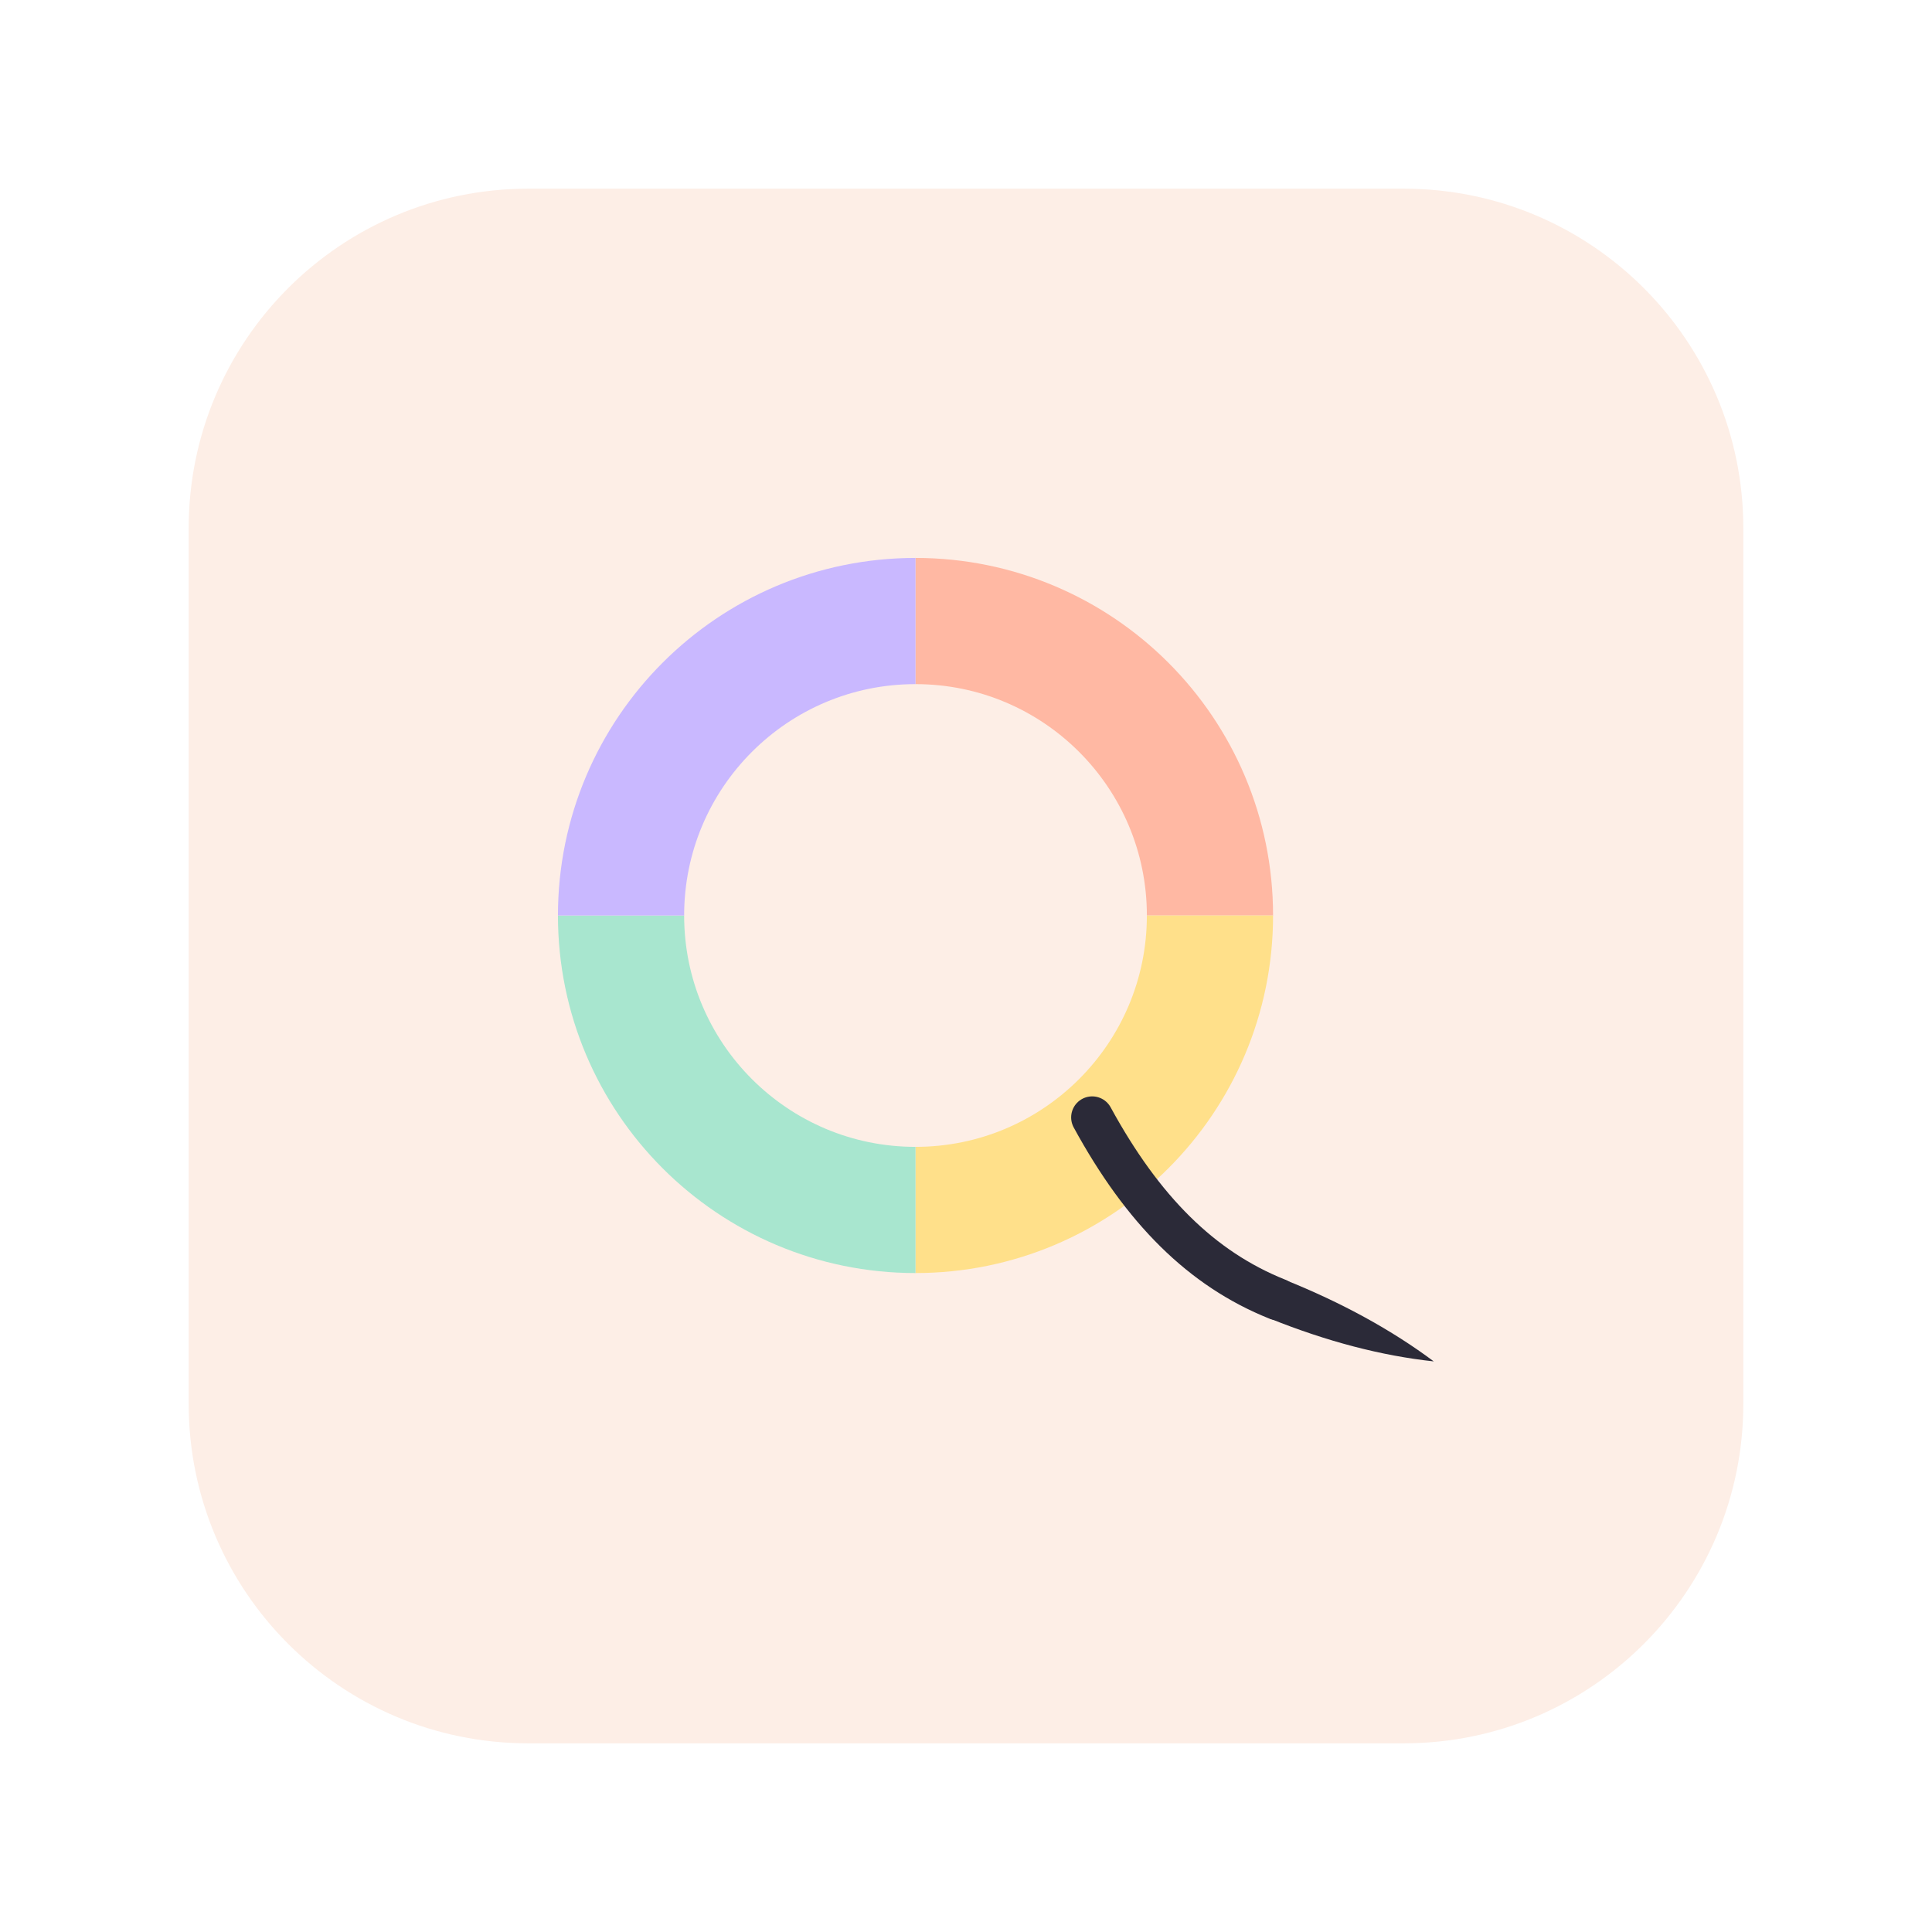
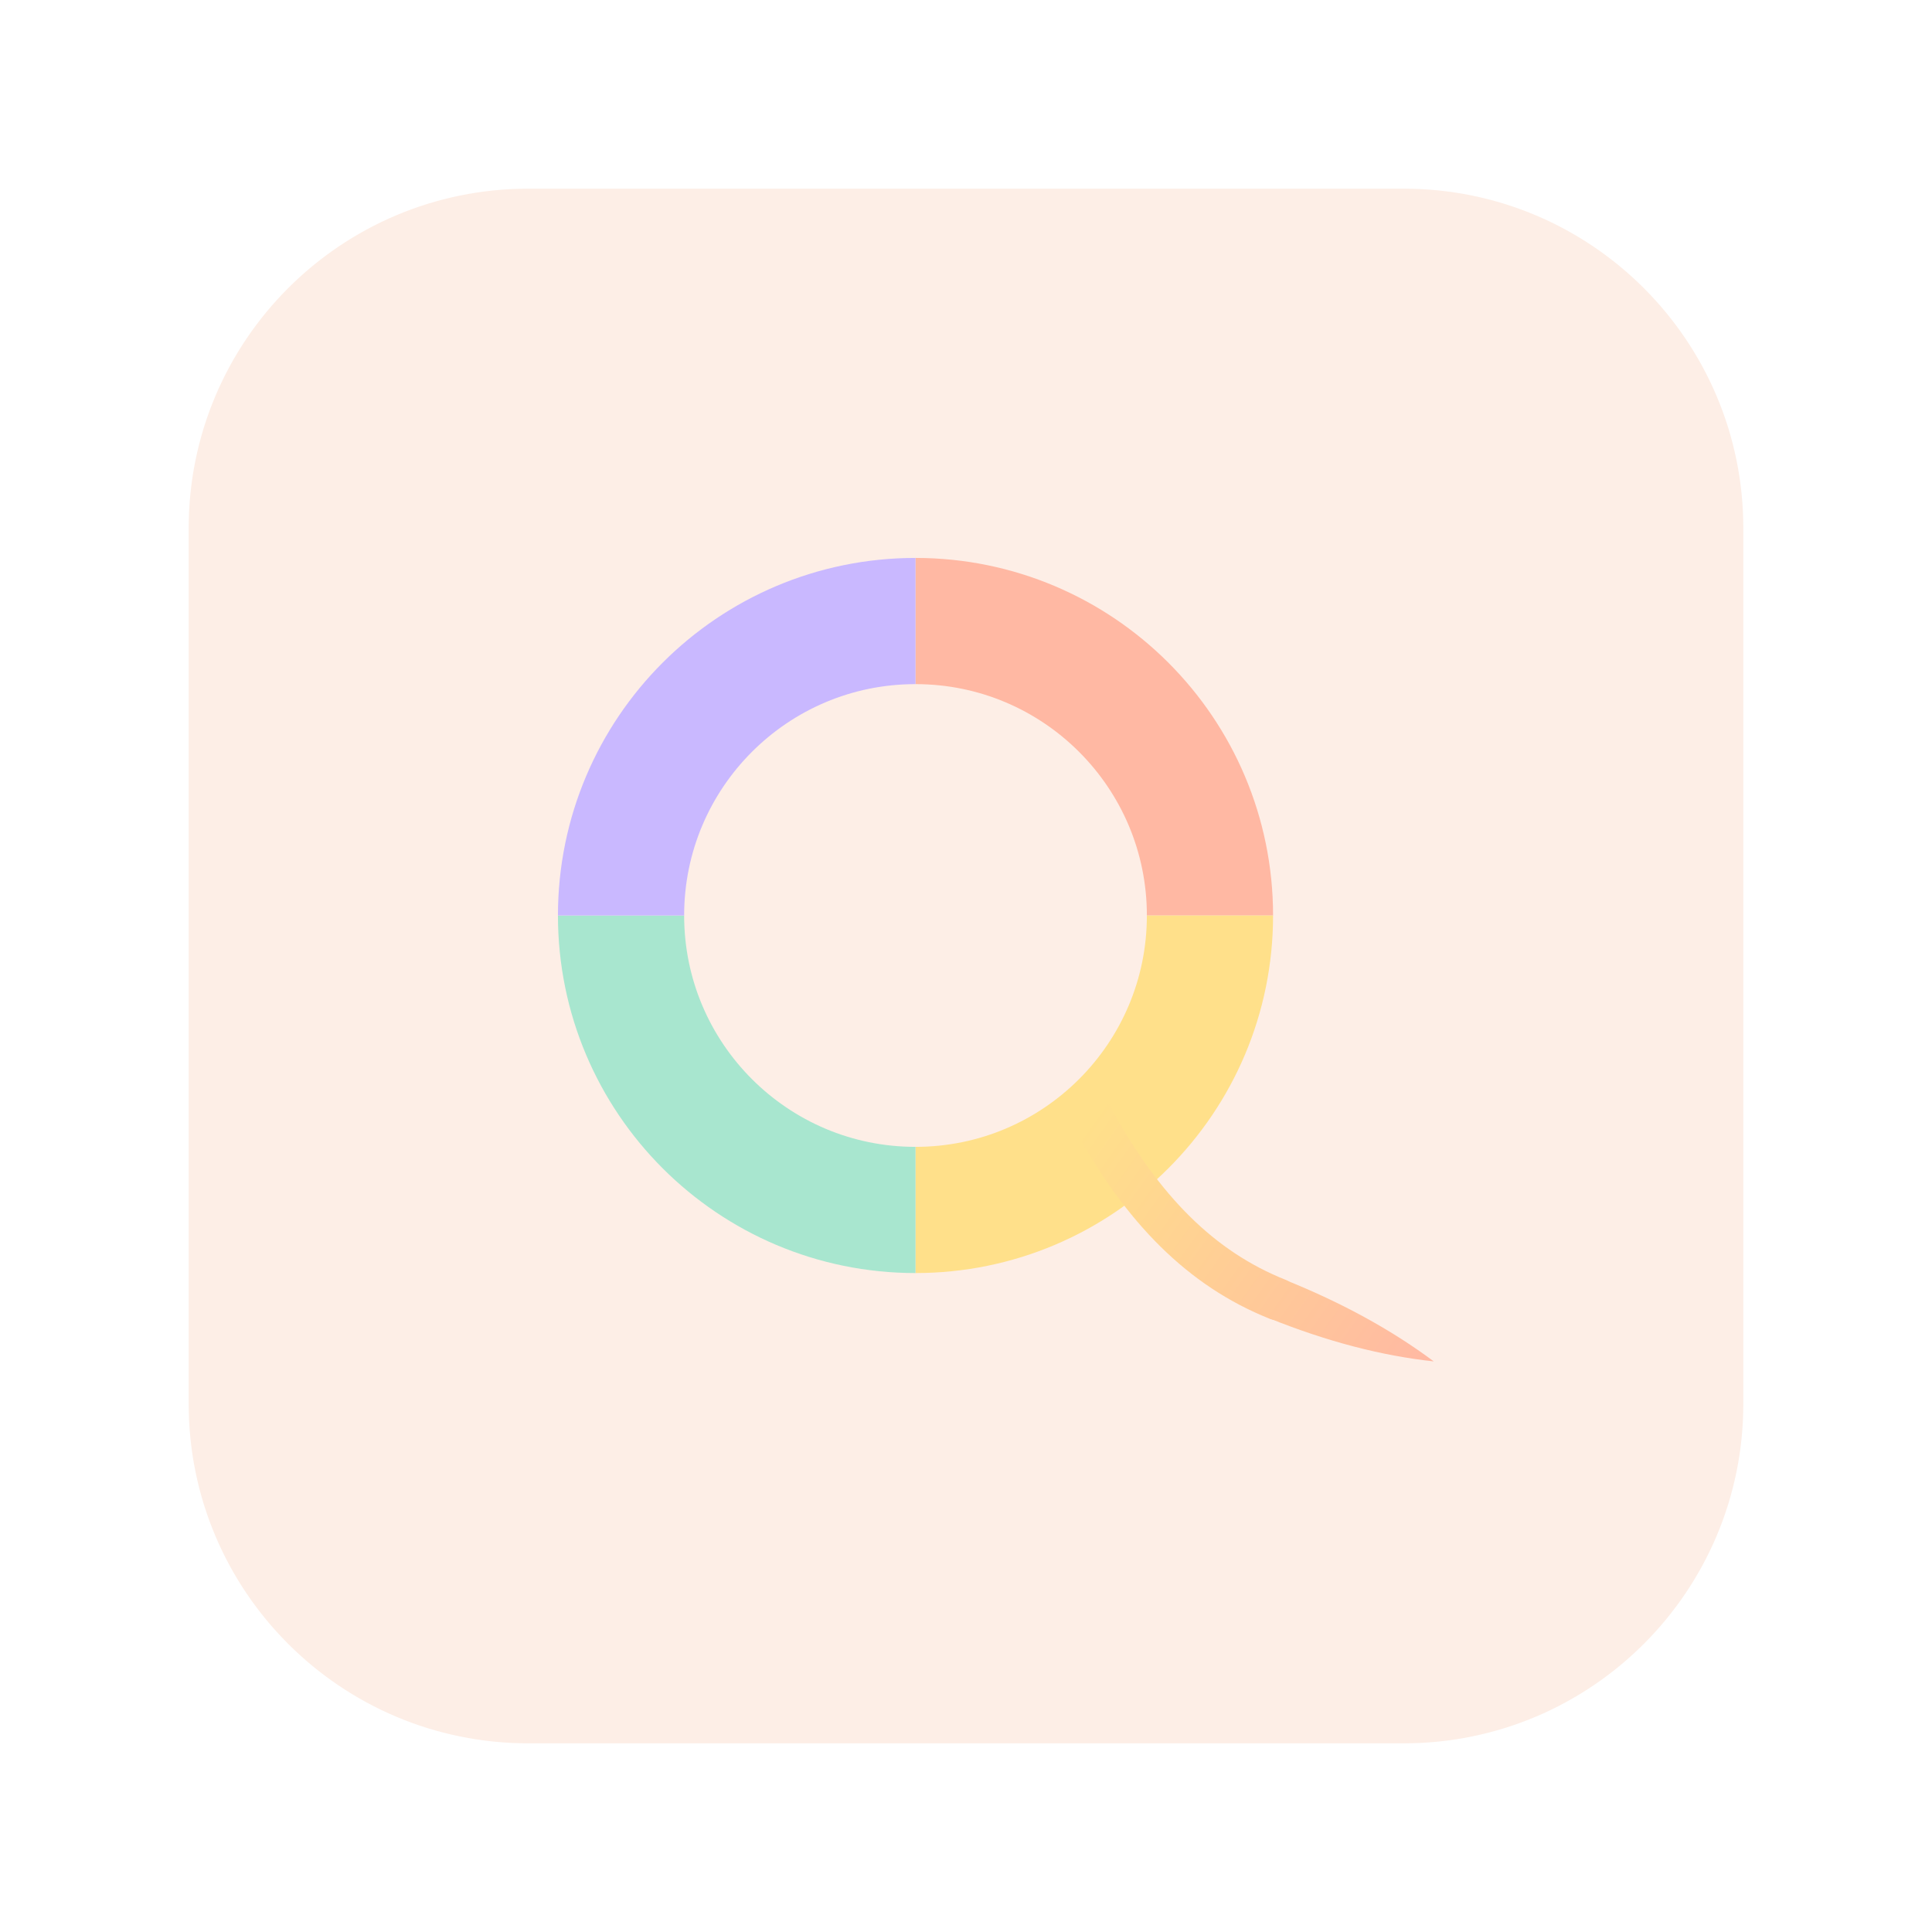
<svg xmlns="http://www.w3.org/2000/svg" viewBox="0 0 256 256" width="256" height="256" role="img">
  <rect x="25" y="25" width="206" height="206" rx="45" fill="#FDEEE6" />
  <g transform="translate(63.34 52.19) scale(1.1148)">
    <path d="M52.00 27.00A35 35 0 0 1 87.00 62.00" fill="none" stroke="#FFB8A3" stroke-width="15" />
    <path d="M87.00 62.00A35 35 0 0 1 52.00 97.00" fill="none" stroke="#FFE08A" stroke-width="15" />
    <path d="M52.00 97.00A35 35 0 0 1 17.00 62.00" fill="none" stroke="#A8E6CF" stroke-width="15" />
    <path d="M17.00 62.00A35 35 0 0 1 52.00 27.00" fill="none" stroke="#C9B8FF" stroke-width="15" />
-     <path d="M73 86C79 97 86 104 95 107.6" fill="none" stroke="#2B2A38" stroke-width="5" stroke-linecap="round" />
-     <path d="M95.9 105.3Q106.1 109.4 113.6 115Q104.3 114 94.1 109.9Z" fill="#2B2A38" />
+     <defs>
+       <linearGradient id="fade" gradientUnits="userSpaceOnUse" x1="73" y1="86" x2="114" y2="115">
+         <stop offset="0" stop-color="#FFE08A" />
+         <stop offset="1" stop-color="#FFB8A3" />
+       </linearGradient>
+     </defs>
+     <path d="M73 86C79 97 86 104 95 107.6" fill="none" stroke="url(#fade)" stroke-width="5" stroke-linecap="round" />
+     <path d="M95.9 105.3Q106.1 109.4 113.6 115Q104.3 114 94.1 109.9Z" fill="url(#fade)" />
  </g>
</svg>
